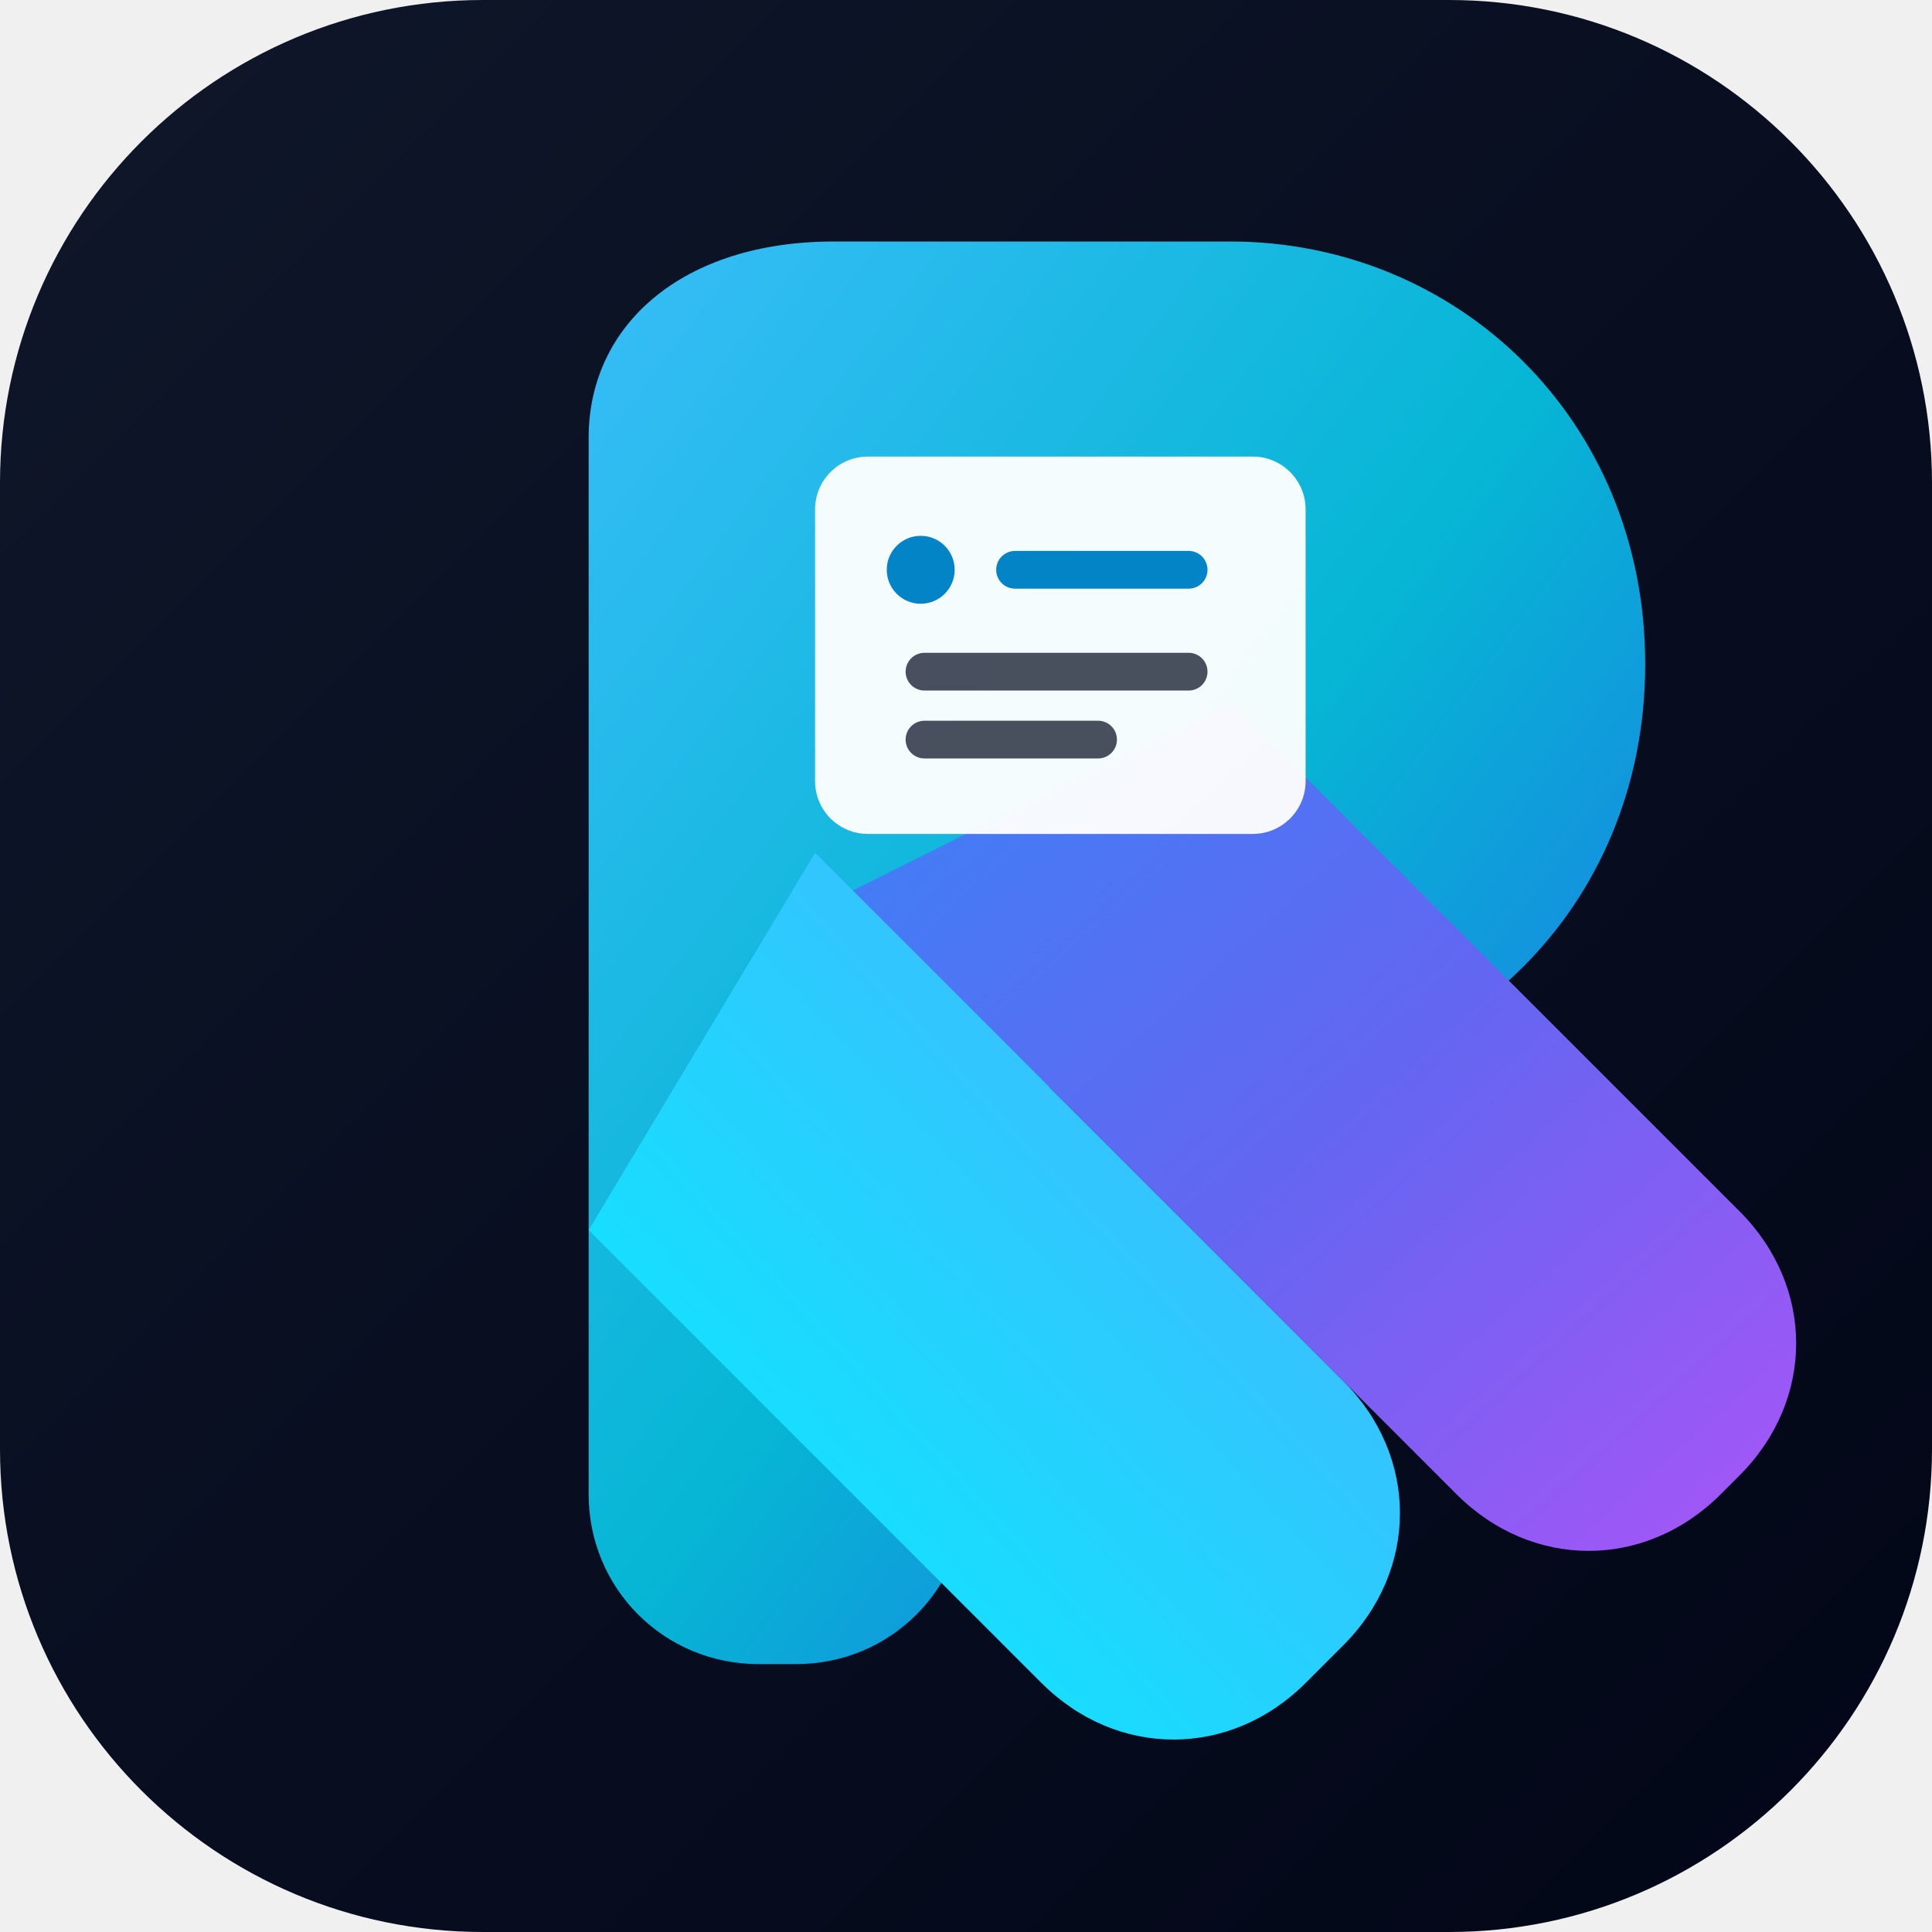
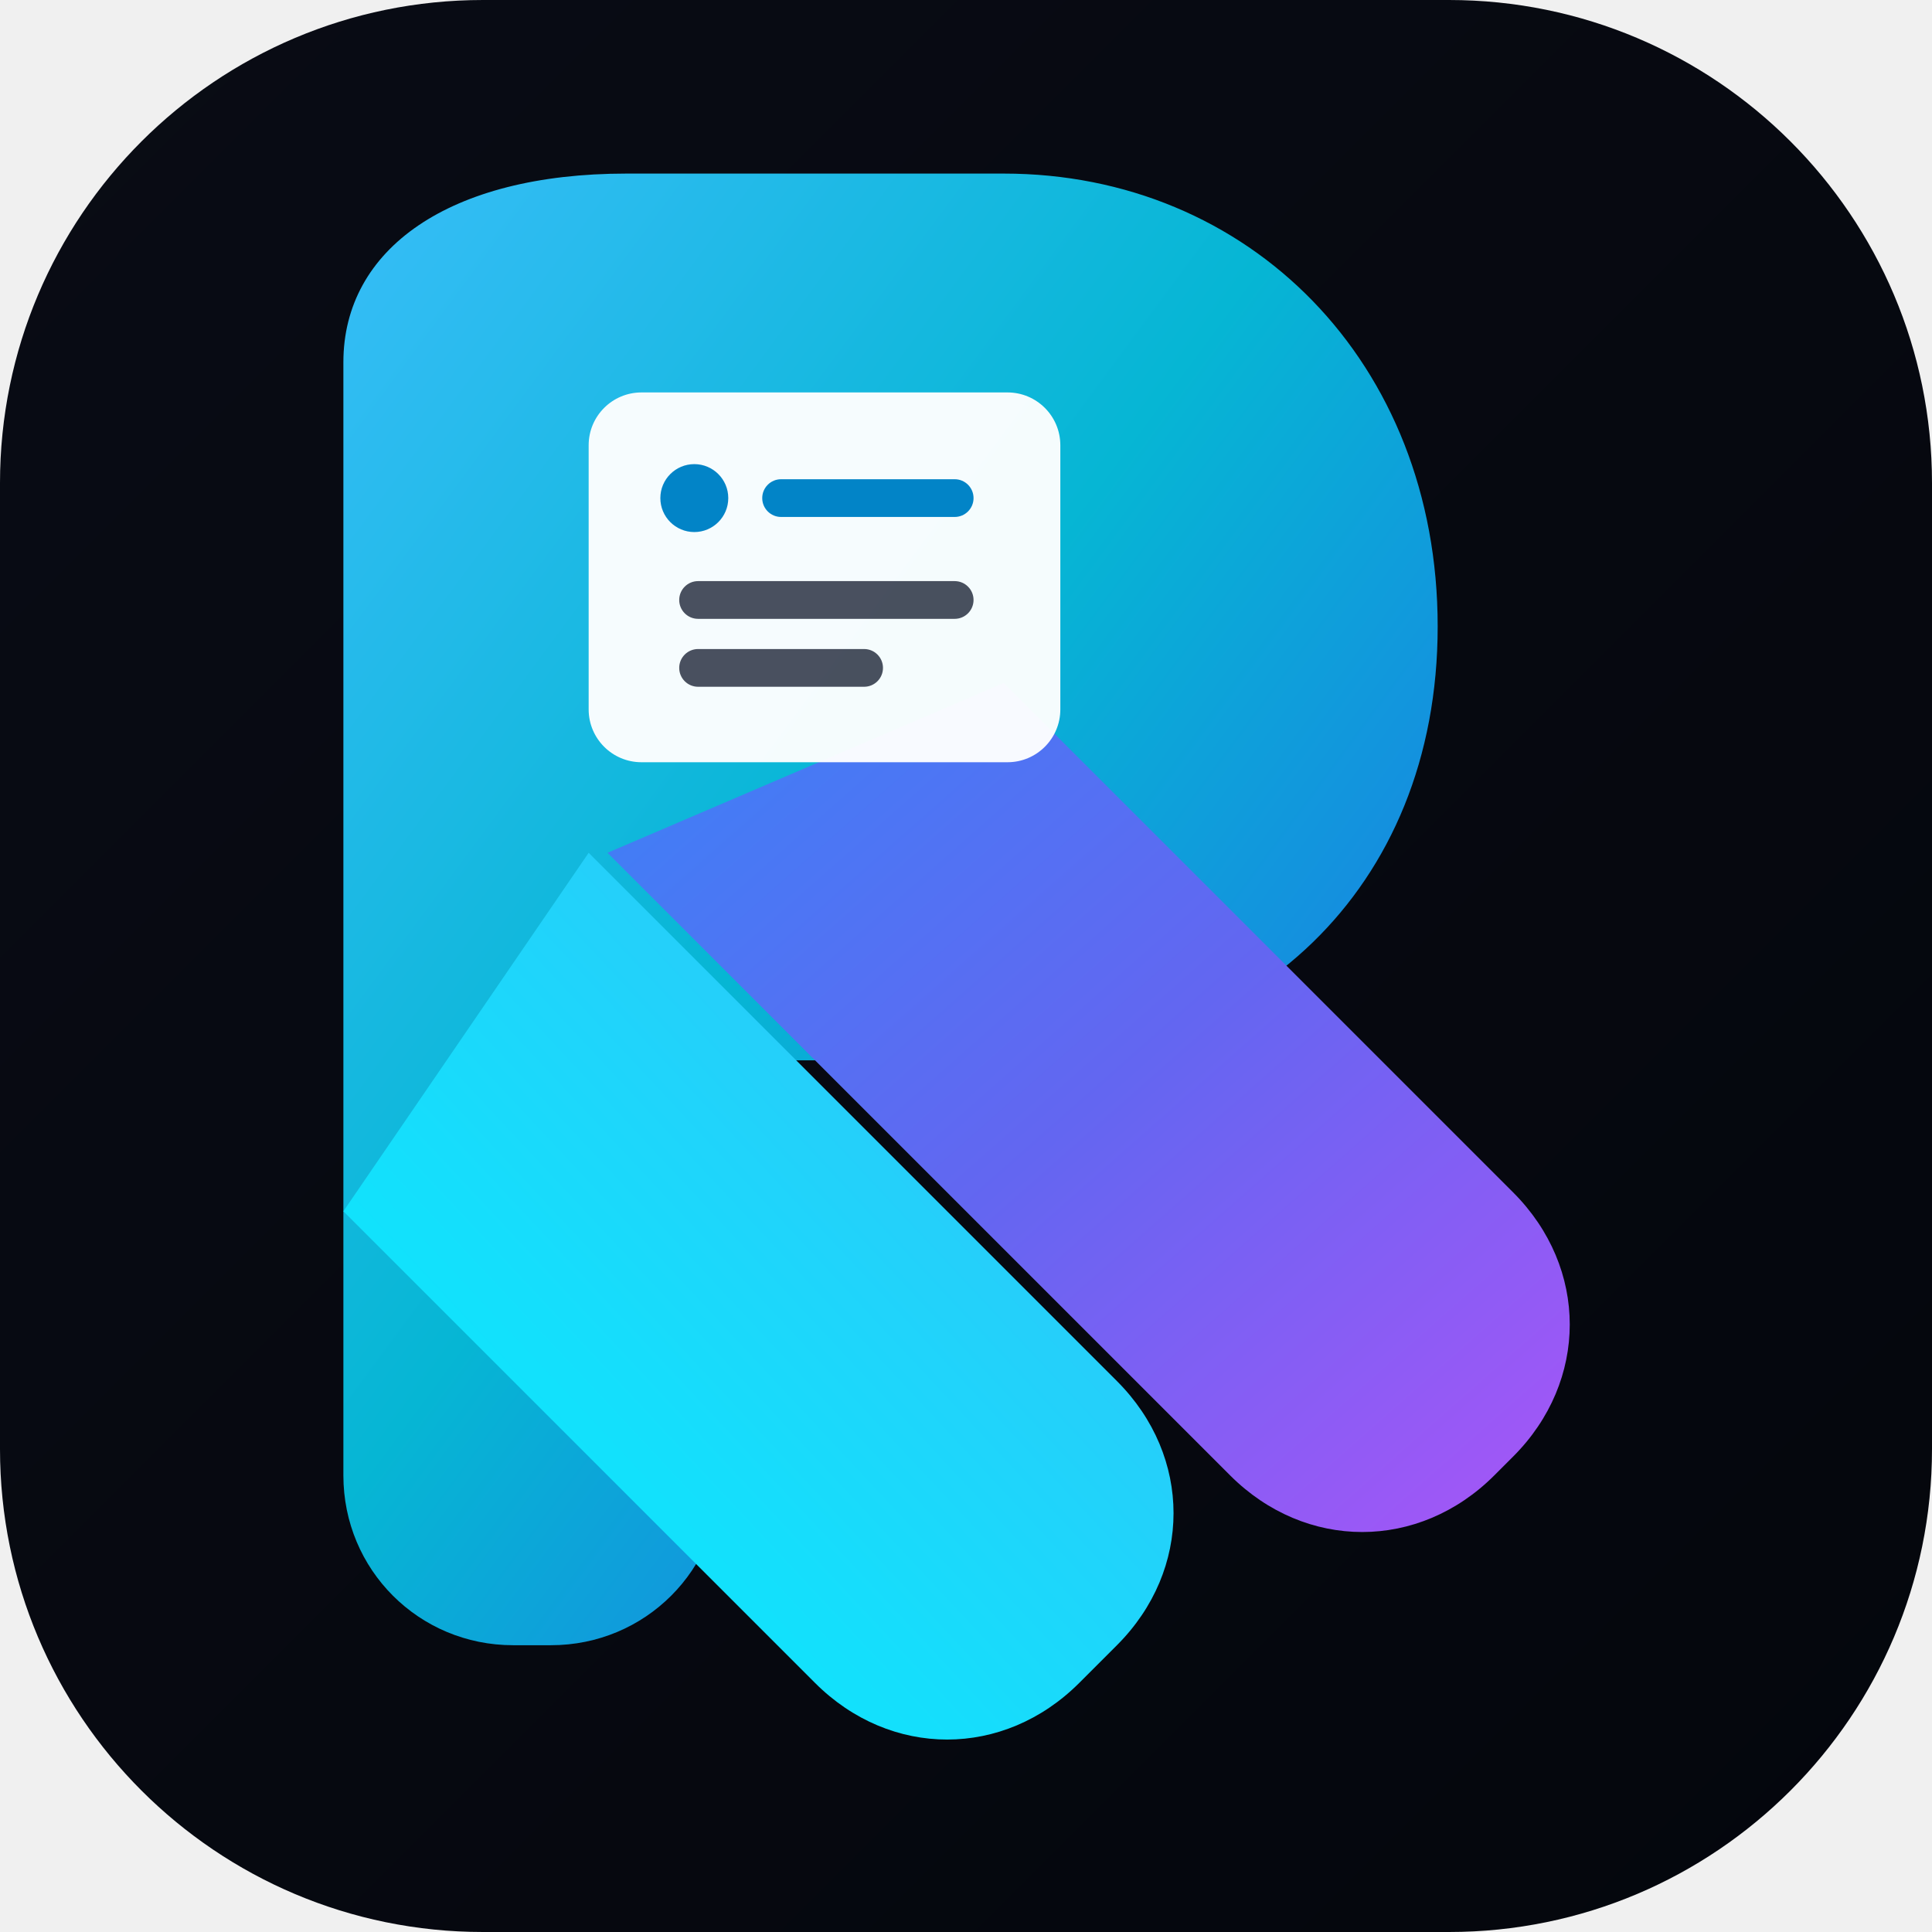
<svg xmlns="http://www.w3.org/2000/svg" viewBox="0 0 512 512" fill="none" width="100%" height="100%">
  <defs>
-     <linearGradient id="resunio-bg-grad" x1="0%" y1="0%" x2="100%" y2="100%">
-       <stop offset="0%" stop-color="#0f172a" />
-       <stop offset="100%" stop-color="#020617" />
+     <linearGradient id="r-grad-bg" x1="0%" y1="0%" x2="100%" y2="100%">
+       <stop offset="0%" stop-color="#090c15" />
+       <stop offset="100%" stop-color="#04060c" />
    </linearGradient>
-     <linearGradient id="grad-cyan-blue" x1="0%" y1="0%" x2="100%" y2="100%">
+     <linearGradient id="r-grad-top" x1="0%" y1="0%" x2="100%" y2="100%">
      <stop offset="0%" stop-color="#38bdf8" />
-       <stop offset="50%" stop-color="#06b6d4" />
+       <stop offset="45%" stop-color="#06b6d4" />
      <stop offset="100%" stop-color="#2563eb" />
    </linearGradient>
-     <linearGradient id="grad-blue-purple" x1="0%" y1="0%" x2="100%" y2="100%">
+     <linearGradient id="r-grad-leg" x1="0%" y1="0%" x2="100%" y2="100%">
      <stop offset="0%" stop-color="#3b82f6" />
      <stop offset="50%" stop-color="#6366f1" />
      <stop offset="100%" stop-color="#a855f7" />
    </linearGradient>
-     <linearGradient id="grad-cyan-fold" x1="0%" y1="100%" x2="100%" y2="0%">
+     <linearGradient id="r-grad-fold" x1="0%" y1="100%" x2="100%" y2="0%">
      <stop offset="0%" stop-color="#00f2fe" />
-       <stop offset="100%" stop-color="#4facfe" />
+       <stop offset="100%" stop-color="#38bdf8" />
    </linearGradient>
  </defs>
-   <rect width="512" height="512" rx="128" fill="url(#resunio-bg-grad)" />
-   <g transform="translate(16, 16)">
-     <path d="M140 100 C140 70, 165 48, 205 48 H310 C370 48, 420 95, 420 160 C420 225, 370 272, 310 272 H240 V380 C240 405, 220 425, 195 425 H185 C160 425, 140 405, 140 380 V100 Z" fill="url(#grad-cyan-blue)" />
-     <path d="M210 220 L370 380 C390 400, 420 400, 440 380 L445 375 C465 355, 465 325, 445 305 L310 170 Z" fill="url(#grad-blue-purple)" />
-     <path d="M140 310 L260 430 C280 450, 310 450, 330 430 L340 420 C360 400, 360 370, 340 350 L200 210 Z" fill="url(#grad-cyan-fold)" />
-     <g transform="translate(200, 105)">
-       <rect width="130" height="100" rx="14" fill="#ffffff" fill-opacity="0.95" />
-       <circle cx="28" cy="30" r="9" fill="#0284c7" />
-       <rect x="48" y="25" width="56" height="10" rx="5" fill="#0284c7" />
-       <rect x="24" y="52" width="80" height="10" rx="5" fill="#0f172a" opacity="0.75" />
-       <rect x="24" y="70" width="56" height="10" rx="5" fill="#0f172a" opacity="0.75" />
+   <rect width="512" height="512" rx="128" fill="url(#r-grad-bg)" />
+   <g transform="translate(-49, 6)">
+     <path d="M140 90 C140 60, 168 40, 215 40 H315 C380 40, 430 90, 430 160 C430 230, 380 275, 315 275 H240 V385 C240 410, 220 430, 195 430 H185 C160 430, 140 410, 140 385 V90 Z" fill="url(#r-grad-top)" />
+     <path d="M210 220 L375 385 C395 405, 425 405, 445 385 L450 380 C470 360, 470 330, 450 310 L315 175 Z" fill="url(#r-grad-leg)" />
+     <path d="M140 315 L265 440 C285 460, 315 460, 335 440 L345 430 C365 410, 365 380, 345 360 L205 220 Z" fill="url(#r-grad-fold)" />
+     <g transform="translate(205, 98)">
+       <rect width="125" height="98" rx="14" fill="#ffffff" fill-opacity="0.96" />
+       <circle cx="28" cy="28" r="9" fill="#0284c7" />
+       <rect x="46" y="23" width="56" height="10" rx="5" fill="#0284c7" />
+       <rect x="24" y="50" width="78" height="10" rx="5" fill="#0f172a" opacity="0.75" />
+       <rect x="24" y="68" width="54" height="10" rx="5" fill="#0f172a" opacity="0.75" />
    </g>
  </g>
</svg>
